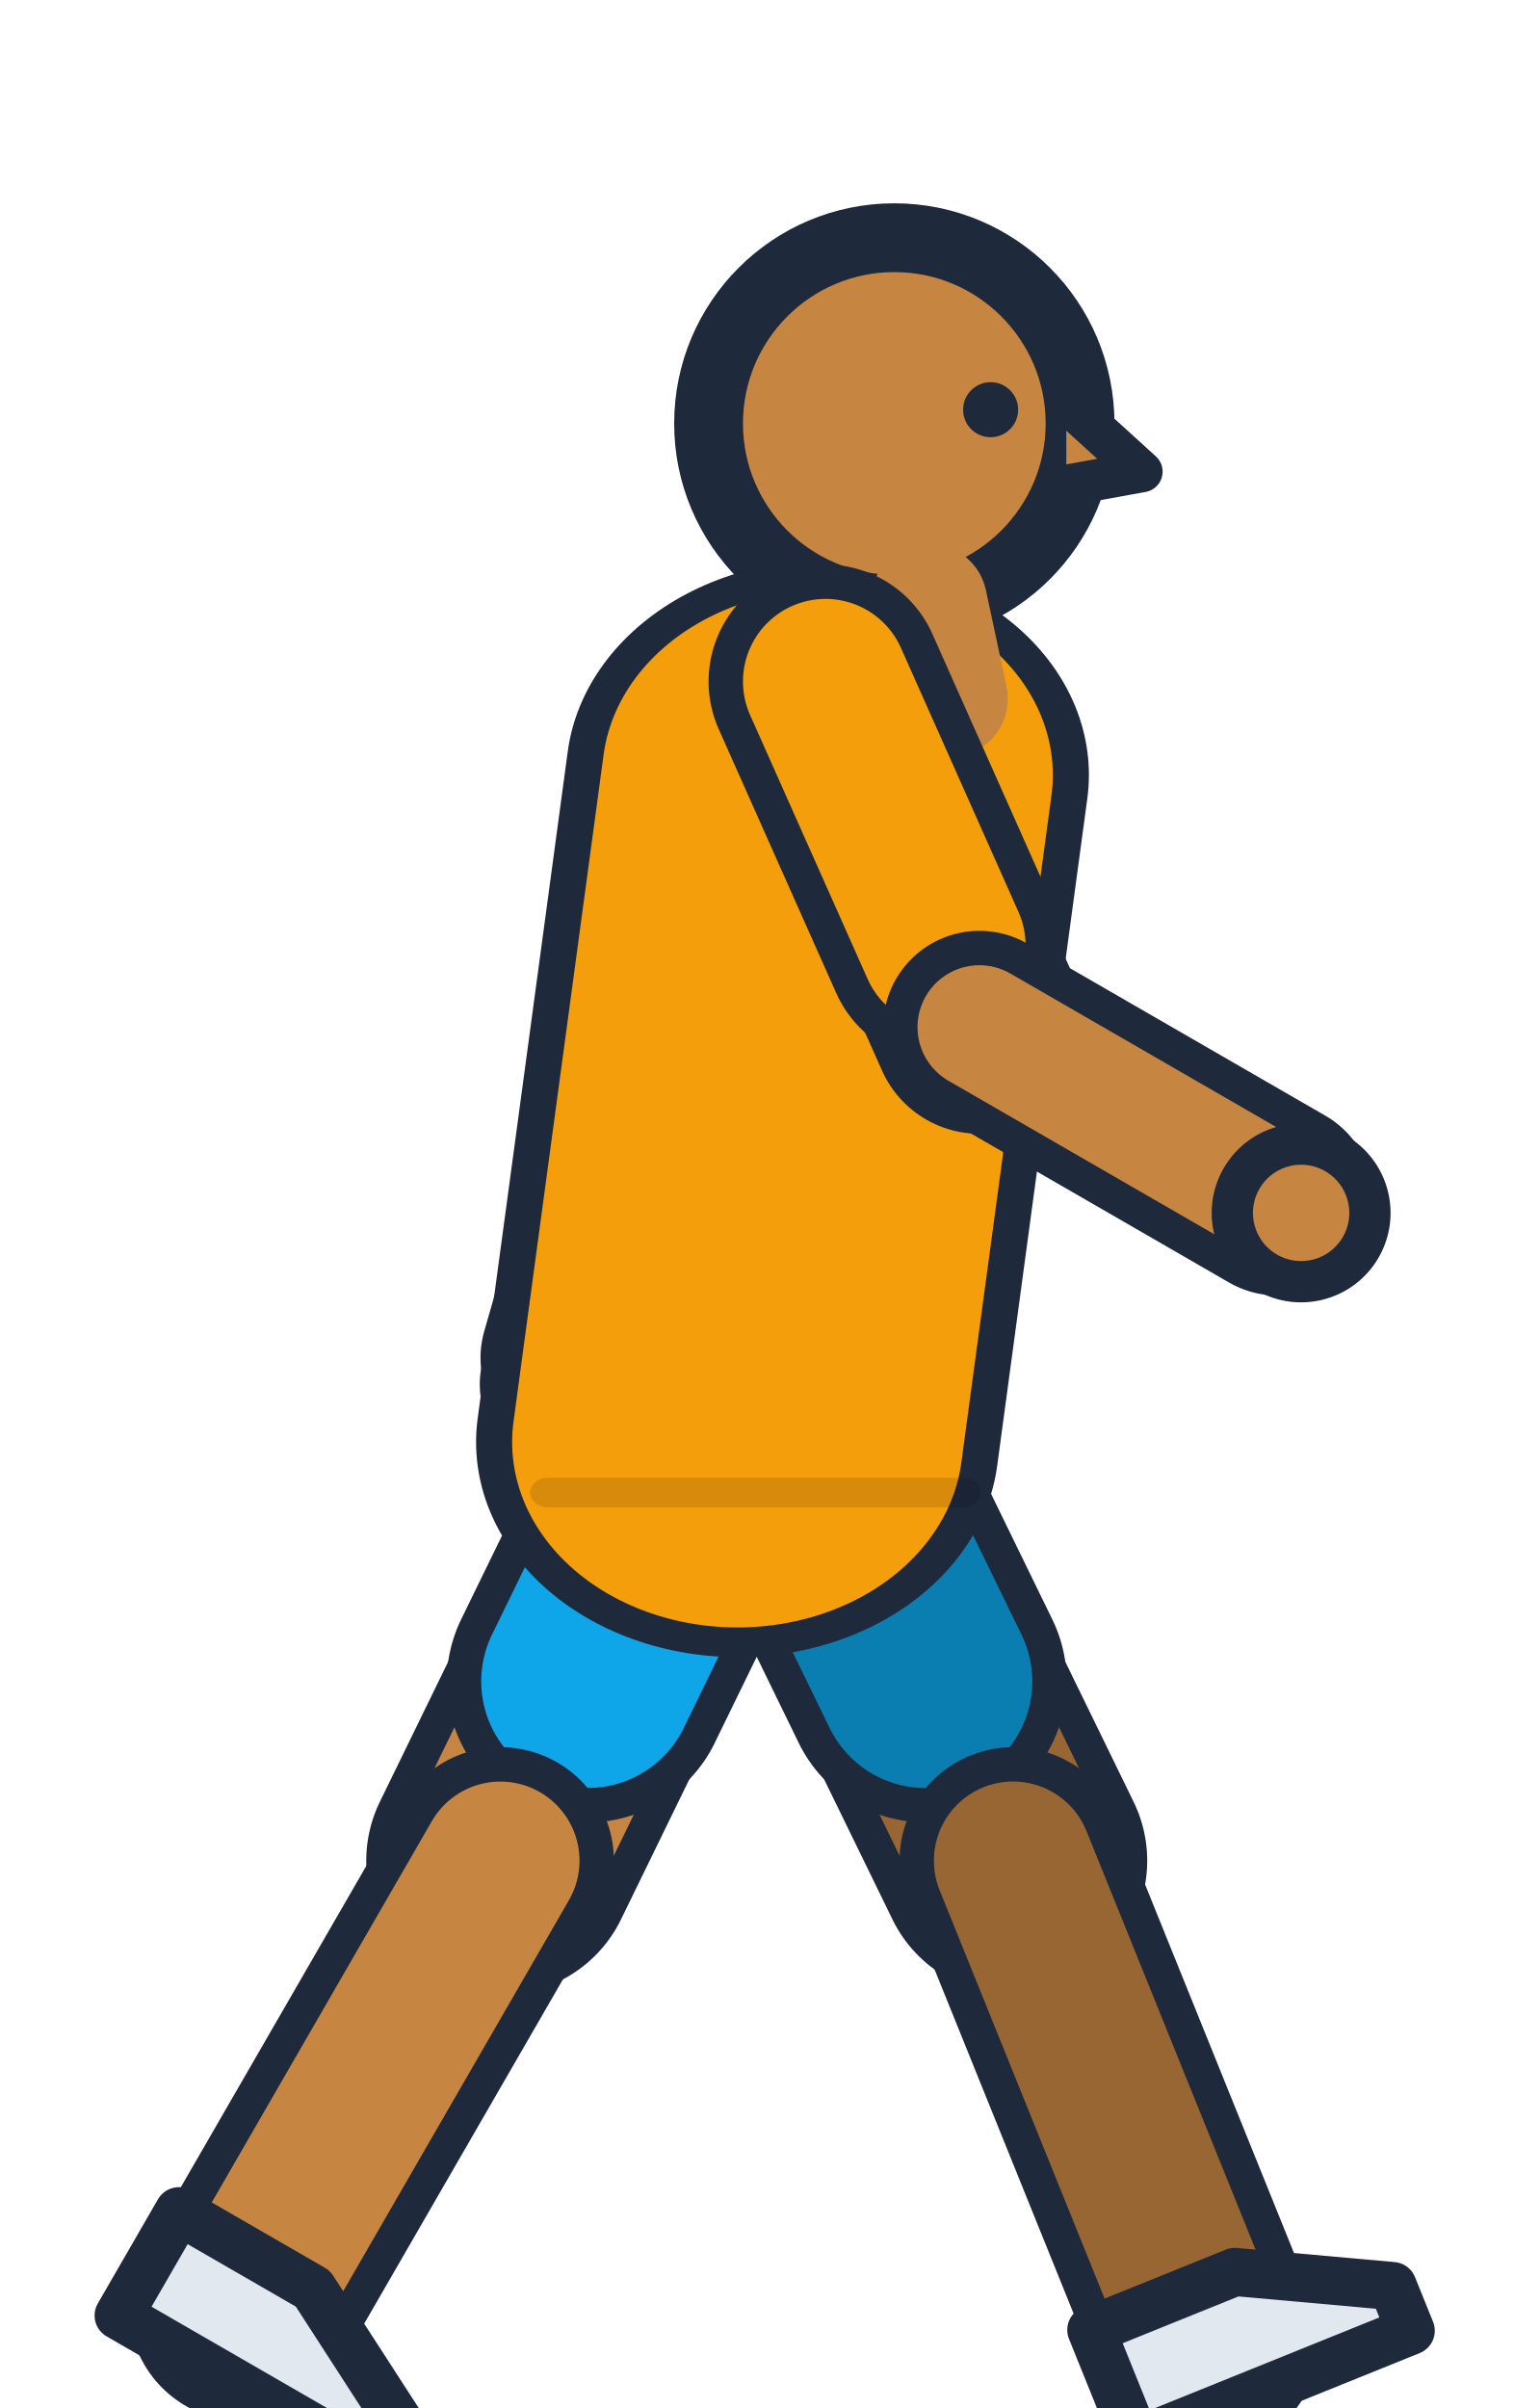
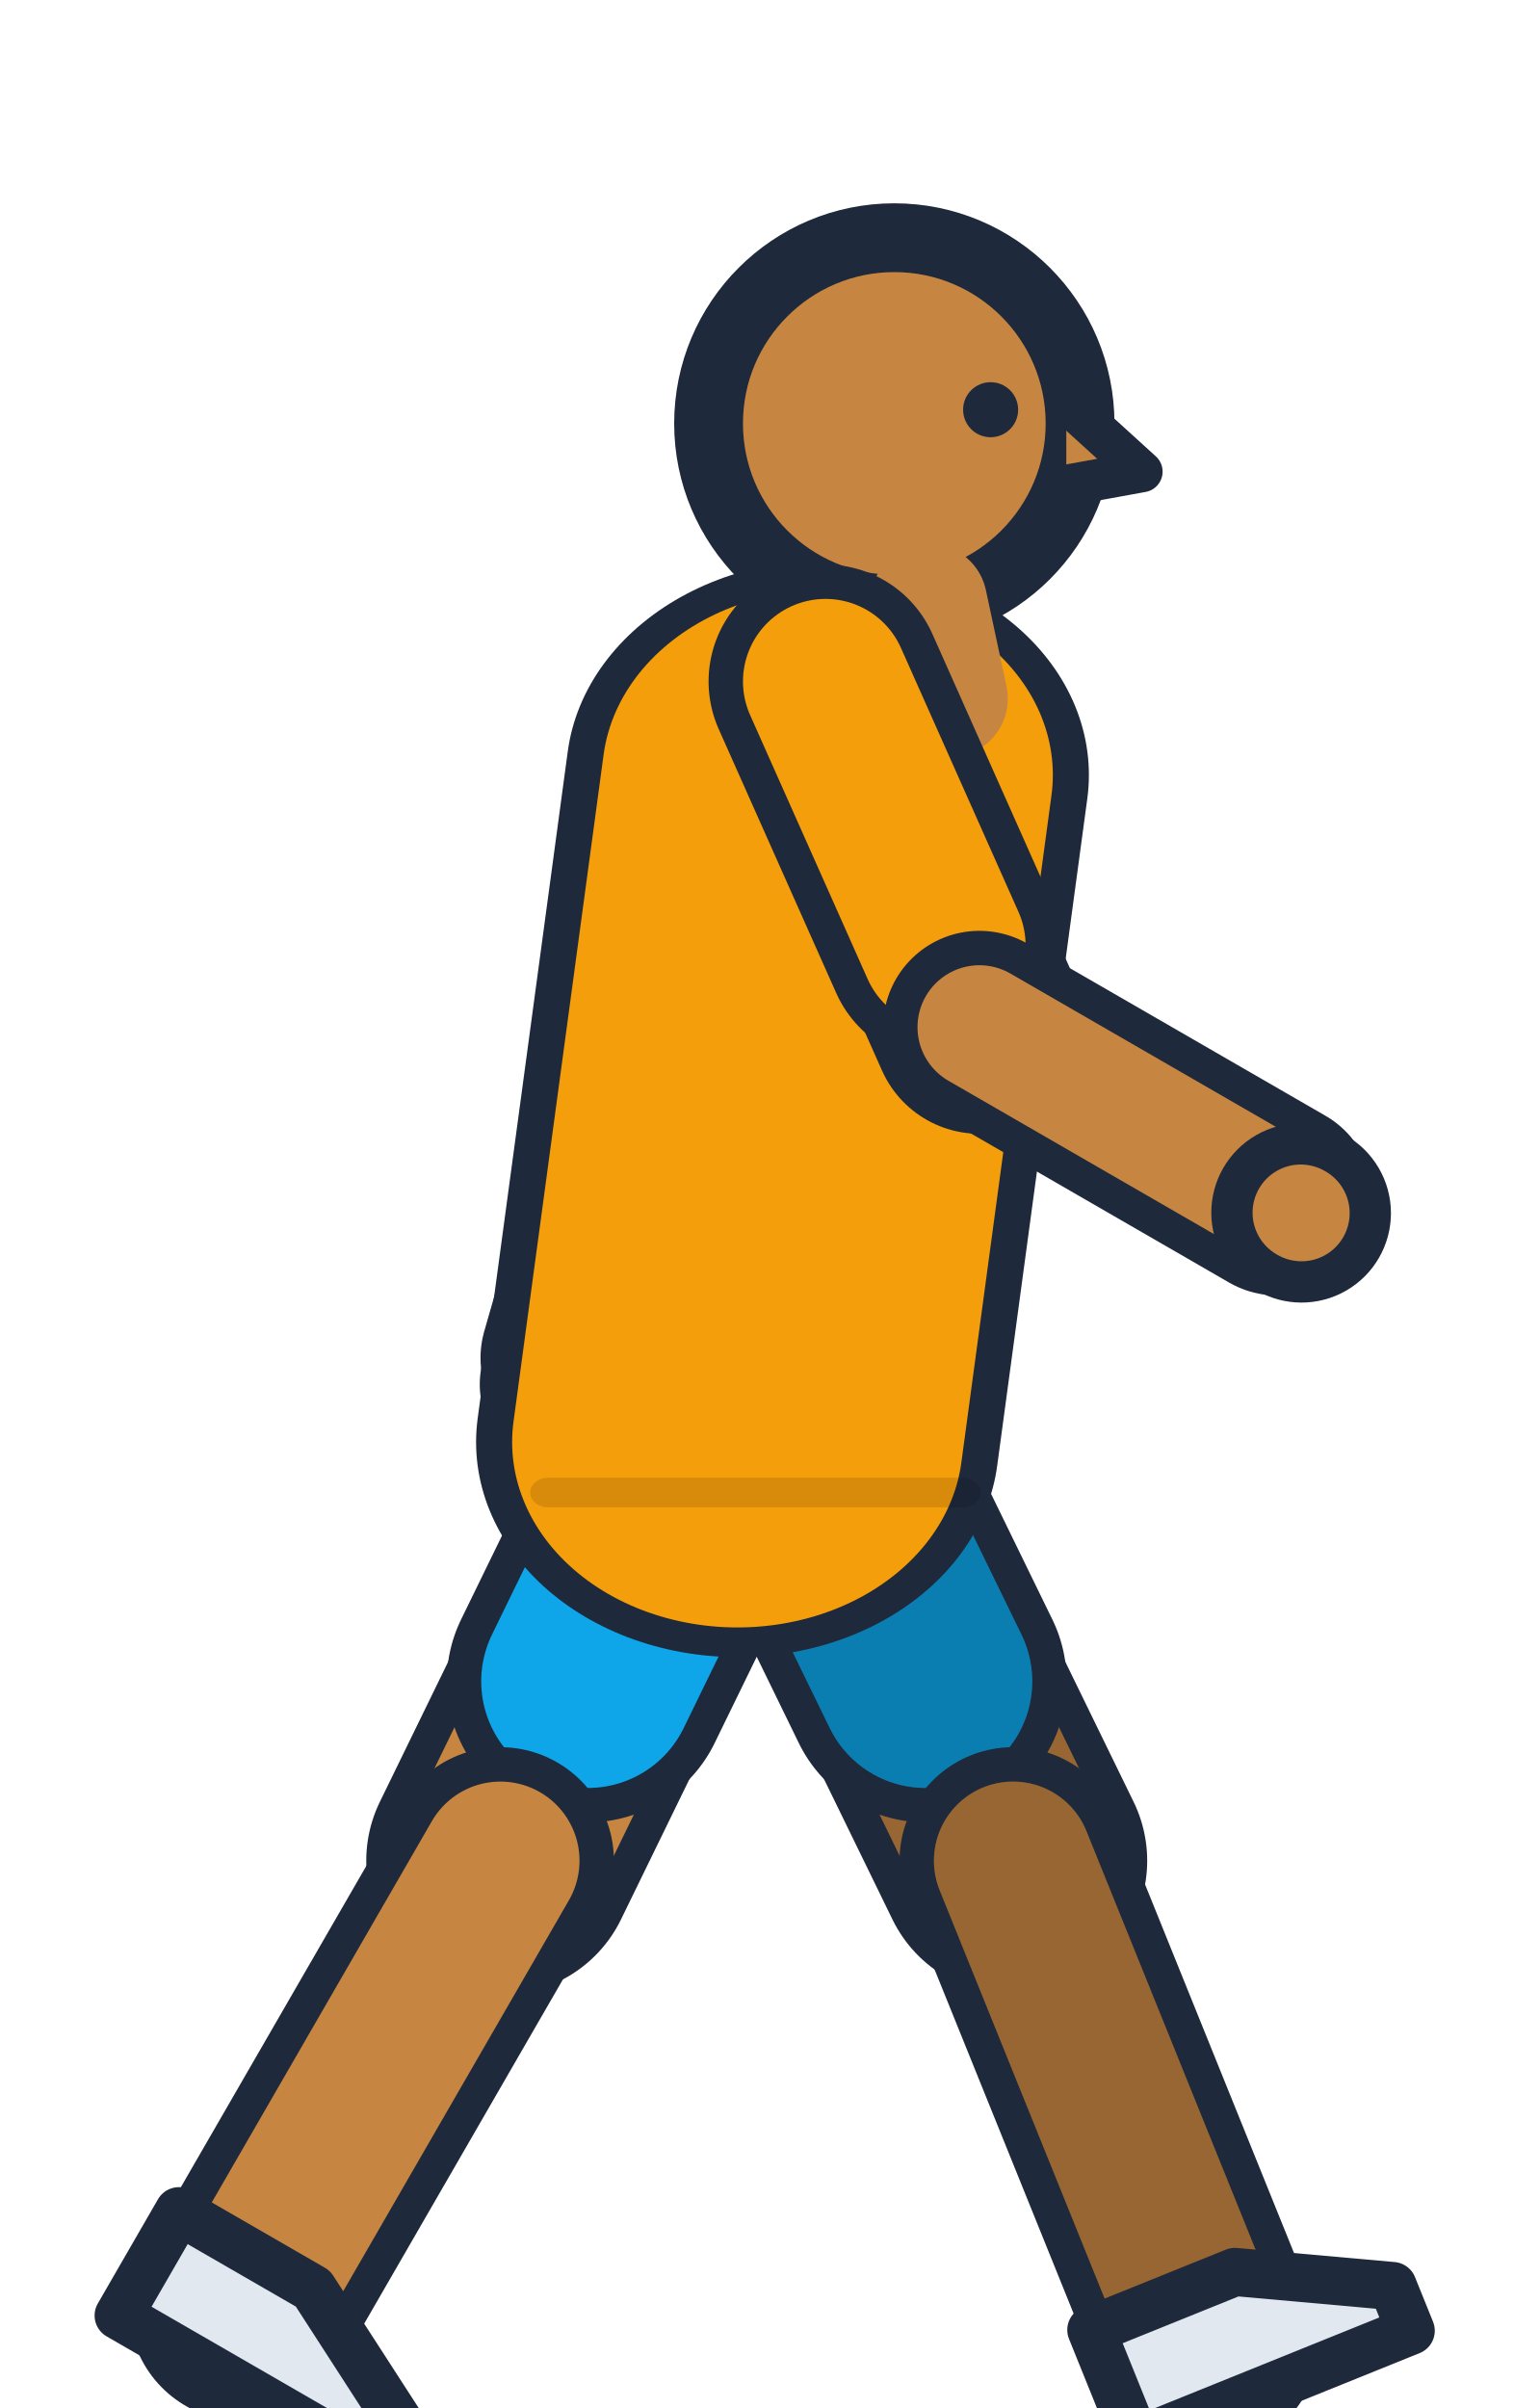
- <svg xmlns="http://www.w3.org/2000/svg" viewBox="0 0 44 70" width="44" height="70">
-   <g id="walker" transform="translate(0 2.81)">
-     <g id="arm-far" transform="rotate(24.00 24 17)">
-       <path d="M24,17L24,28" fill="none" stroke="#1e293b" stroke-width="6.2" stroke-linejoin="round" stroke-linecap="round" />
-       <path d="M24,17L24,28" fill="none" data-tint="skin" stroke="#c68642" stroke-width="4.2" stroke-linejoin="round" stroke-linecap="round" />
-       <path d="M24,17L24,28" fill="none" stroke="#000000" stroke-width="4.2" stroke-linejoin="round" stroke-linecap="round" opacity="0.24" />
-       <path d="M24,17L24,25.4" fill="none" stroke="#1e293b" stroke-width="6.8" stroke-linejoin="round" stroke-linecap="round" />
-       <path d="M24,17L24,25.4" fill="none" data-tint="cloth-top" stroke="#f59e0b" stroke-width="4.8" stroke-linejoin="round" stroke-linecap="round" />
-       <path d="M24,17L24,25.4" fill="none" stroke="#000000" stroke-width="4.8" stroke-linejoin="round" stroke-linecap="round" opacity="0.24" />
-       <g id="forearm-far" transform="rotate(-8.00 24 28)">
-         <path d="M24,28L24,38" fill="none" stroke="#1e293b" stroke-width="5.6" stroke-linejoin="round" stroke-linecap="round" />
-         <path d="M24,28L24,38" fill="none" data-tint="skin" stroke="#c68642" stroke-width="3.6" stroke-linejoin="round" stroke-linecap="round" />
-         <path d="M24,28L24,38" fill="none" stroke="#000000" stroke-width="3.6" stroke-linejoin="round" stroke-linecap="round" opacity="0.24" />
-         <path d="M22,38.8a2,2 0 1,0 4,0a2,2 0 1,0 -4,0z" fill="#c68642" data-tint="skin" stroke="#1e293b" stroke-width="1.2" stroke-linejoin="round" stroke-linecap="round" />
-       </g>
-     </g>
-     <g id="leg-far" transform="rotate(-26.00 22 36)">
-       <path d="M22,36L22,53" fill="none" stroke="#1e293b" stroke-width="7.8" stroke-linejoin="round" stroke-linecap="round" />
-       <path d="M22,36L22,53" fill="none" data-tint="skin" stroke="#c68642" stroke-width="5.8" stroke-linejoin="round" stroke-linecap="round" />
-       <path d="M22,36L22,53" fill="none" stroke="#000000" stroke-width="5.8" stroke-linejoin="round" stroke-linecap="round" opacity="0.24" />
-       <path d="M22,36L22,47.2" fill="none" stroke="#1e293b" stroke-width="8.2" stroke-linejoin="round" stroke-linecap="round" />
-       <path d="M22,36L22,47.2" fill="none" data-tint="cloth-bottom" stroke="#0ea5e9" stroke-width="6.2" stroke-linejoin="round" stroke-linecap="round" />
-       <path d="M22,36L22,47.2" fill="none" stroke="#000000" stroke-width="6.2" stroke-linejoin="round" stroke-linecap="round" opacity="0.24" />
-       <g id="shin-far" transform="rotate(4.00 22 53)">
-         <path d="M22,53L22,68" fill="none" stroke="#1e293b" stroke-width="6.6" stroke-linejoin="round" stroke-linecap="round" />
-         <path d="M22,53L22,68" fill="none" data-tint="skin" stroke="#c68642" stroke-width="4.6" stroke-linejoin="round" stroke-linecap="round" />
-         <path d="M22,53L22,68" fill="none" stroke="#000000" stroke-width="4.6" stroke-linejoin="round" stroke-linecap="round" opacity="0.24" />
-         <path d="M19,66.5H23.5L27.6,68.6V70H19Z" fill="#e2e8f0" data-tint="shoe" stroke="#1e293b" stroke-width="1.4" stroke-linejoin="round" stroke-linecap="round" />
-       </g>
-     </g>
-     <g id="leg-near" transform="rotate(26.00 22 36)">
-       <path d="M22,36L22,53" fill="none" stroke="#1e293b" stroke-width="7.8" stroke-linejoin="round" stroke-linecap="round" />
-       <path d="M22,36L22,53" fill="none" data-tint="skin" stroke="#c68642" stroke-width="5.8" stroke-linejoin="round" stroke-linecap="round" />
-       <path d="M22,36L22,47.2" fill="none" stroke="#1e293b" stroke-width="8.2" stroke-linejoin="round" stroke-linecap="round" />
-       <path d="M22,36L22,47.2" fill="none" data-tint="cloth-bottom" stroke="#0ea5e9" stroke-width="6.2" stroke-linejoin="round" stroke-linecap="round" />
-       <g id="shin-near" transform="rotate(4.00 22 53)">
-         <path d="M22,53L22,68" fill="none" stroke="#1e293b" stroke-width="6.6" stroke-linejoin="round" stroke-linecap="round" />
-         <path d="M22,53L22,68" fill="none" data-tint="skin" stroke="#c68642" stroke-width="4.6" stroke-linejoin="round" stroke-linecap="round" />
-         <path d="M19,66.5H23.5L27.6,68.6V70H19Z" fill="#e2e8f0" data-tint="shoe" stroke="#1e293b" stroke-width="1.4" stroke-linejoin="round" stroke-linecap="round" />
-       </g>
-     </g>
-     <path d="M16.7,37.5a5.2,4.6 0 1,0 10.4,0a5.2,4.6 0 1,0 -10.4,0z" fill="#0ea5e9" data-tint="cloth-bottom" stroke="#1e293b" stroke-width="1.6" stroke-linejoin="round" stroke-linecap="round" />
-     <g id="torso" transform="matrix(1.048,0,0,0.862,-1.093,5.925)">
-       <path d="M21.5,38.5L24,16" fill="none" stroke="#1e293b" stroke-width="14.5" stroke-linejoin="round" stroke-linecap="round" />
-       <path d="M21.5,38.5L24,16" fill="none" data-tint="cloth-top" stroke="#f59e0b" stroke-width="12.5" stroke-linejoin="round" stroke-linecap="round" />
-       <path d="M16.25,40.2H27.75" fill="none" stroke="#000000" stroke-width="1" stroke-linejoin="round" stroke-linecap="round" opacity="0.12" />
-     </g>
-     <g id="head">
-       <path d="M20.6,9.5a5.4,5.4 0 1,0 10.8,0a5.4,5.4 0 1,0 -10.8,0z" fill="#c68642" data-tint="skin" stroke="#1e293b" stroke-width="2" stroke-linejoin="round" stroke-linecap="round" />
-       <path d="M31,8.9L33.2,10.9L31,11.3" fill="#c68642" data-tint="skin" stroke="#1e293b" stroke-width="1.2" stroke-linejoin="round" stroke-linecap="round" />
-       <path d="M28,9.1a0.8,0.8 0 1,0 1.6,0a0.8,0.8 0 1,0 -1.6,0z" fill="#1e293b" />
-       <path d="M27,14.7L27.6,17.5" fill="none" data-tint="skin" stroke="#c68642" stroke-width="3.4" stroke-linejoin="round" stroke-linecap="round" />
-     </g>
-     <g id="arm-near" transform="rotate(-24.00 24 17)">
-       <path d="M24,17L24,28" fill="none" stroke="#1e293b" stroke-width="6.2" stroke-linejoin="round" stroke-linecap="round" />
-       <path d="M24,17L24,28" fill="none" data-tint="skin" stroke="#c68642" stroke-width="4.2" stroke-linejoin="round" stroke-linecap="round" />
-       <path d="M24,17L24,25.4" fill="none" stroke="#1e293b" stroke-width="6.8" stroke-linejoin="round" stroke-linecap="round" />
-       <path d="M24,17L24,25.4" fill="none" data-tint="cloth-top" stroke="#f59e0b" stroke-width="4.8" stroke-linejoin="round" stroke-linecap="round" />
-       <g id="forearm-near" transform="rotate(-36.00 24 28)">
-         <path d="M24,28L24,38" fill="none" stroke="#1e293b" stroke-width="5.6" stroke-linejoin="round" stroke-linecap="round" />
-         <path d="M24,28L24,38" fill="none" data-tint="skin" stroke="#c68642" stroke-width="3.6" stroke-linejoin="round" stroke-linecap="round" />
-         <path d="M22,38.8a2,2 0 1,0 4,0a2,2 0 1,0 -4,0z" fill="#c68642" data-tint="skin" stroke="#1e293b" stroke-width="1.2" stroke-linejoin="round" stroke-linecap="round" />
-       </g>
-     </g>
+ <svg xmlns="http://www.w3.org/2000/svg" width="44" height="70" viewBox="0 0 44 70">
+   <g stroke-linecap="round" stroke-linejoin="round">
+     <path fill="none" stroke="#1e293b" stroke-width="6.2" d="m24 19.81-4.474 10.049" />
+     <path fill="none" stroke="#c68642" stroke-width="4.2" d="m24 19.81-4.474 10.049" data-tint="skin" />
+     <path fill="none" stroke="#000" stroke-width="4.2" d="m24 19.81-4.474 10.049" opacity=".24" />
+     <path fill="none" stroke="#1e293b" stroke-width="6.8" d="m24 19.81-3.417 7.674" />
+     <path fill="none" stroke="#f59e0b" stroke-width="4.8" d="m24 19.81-3.417 7.674" data-tint="cloth-top" />
+     <path fill="none" stroke="#000" stroke-width="4.8" d="m24 19.81-3.417 7.674" opacity=".24" />
+     <path fill="none" stroke="#1e293b" stroke-width="5.6" d="m19.526 29.859-2.756 9.613" />
+     <path fill="none" stroke="#c68642" stroke-width="3.6" d="m19.526 29.859-2.756 9.613" data-tint="skin" />
+     <path fill="none" stroke="#000" stroke-width="3.6" d="m19.526 29.859-2.756 9.613" opacity=".24" />
+     <path fill="#c68642" stroke="#1e293b" stroke-width="1.2" d="M14.626 39.69a2 2 0 1 0 3.846 1.102 2 2 0 1 0-3.846-1.103" data-tint="skin" />
+   </g>
+   <g stroke-linecap="round" stroke-linejoin="round">
+     <path fill="none" stroke="#1e293b" stroke-width="7.8" d="m22 38.81 7.452 15.28" />
+     <path fill="none" stroke="#c68642" stroke-width="5.8" d="m22 38.81 7.452 15.28" data-tint="skin" />
+     <path fill="none" stroke="#000" stroke-width="5.8" d="m22 38.81 7.452 15.28" opacity=".24" />
+     <path fill="none" stroke="#1e293b" stroke-width="8.2" d="m22 38.81 4.91 10.066" />
+     <path fill="none" stroke="#0ea5e9" stroke-width="6.2" d="m22 38.81 4.91 10.066" data-tint="cloth-bottom" />
+     <path fill="none" stroke="#000" stroke-width="6.2" d="m22 38.81 4.91 10.066" opacity=".24" />
+     <path fill="none" stroke="#1e293b" stroke-width="6.6" d="m29.452 54.09 5.62 13.907" />
+     <path fill="none" stroke="#c68642" stroke-width="4.6" d="m29.452 54.09 5.62 13.907" data-tint="skin" />
+     <path fill="none" stroke="#000" stroke-width="4.6" d="m29.452 54.09 5.62 13.907" opacity=".24" />
+     <path fill="#e2e8f0" stroke="#1e293b" stroke-width="1.4" d="m31.728 67.73 4.172-1.685 4.588.41.525 1.299-7.974 3.221Z" data-tint="shoe" />
+   </g>
+   <g stroke-linecap="round" stroke-linejoin="round">
+     <path fill="none" stroke="#1e293b" stroke-width="7.8" d="m22 38.81-7.452 15.28" />
+     <path fill="none" stroke="#c68642" stroke-width="5.8" d="m22 38.81-7.452 15.28" data-tint="skin" />
+     <path fill="none" stroke="#1e293b" stroke-width="8.2" d="m22 38.81-4.91 10.066" />
+     <path fill="none" stroke="#0ea5e9" stroke-width="6.2" d="m22 38.81-4.91 10.066" data-tint="cloth-bottom" />
+     <path fill="none" stroke="#1e293b" stroke-width="6.6" d="m14.548 54.09-7.5 12.99" />
+     <path fill="none" stroke="#c68642" stroke-width="4.6" d="m14.548 54.09-7.5 12.99" data-tint="skin" />
+     <path fill="#e2e8f0" stroke="#1e293b" stroke-width="1.4" d="m5.2 64.28 3.897 2.25 2.5 3.87-.7 1.212-7.447-4.3Z" data-tint="shoe" />
+   </g>
+   <path fill="#0ea5e9" stroke="#1e293b" stroke-linecap="round" stroke-linejoin="round" stroke-width="1.6" d="M16.7 40.31a5.2 4.6 0 1 0 10.4 0 5.2 4.6 0 1 0-10.4 0" data-tint="cloth-bottom" />
+   <g fill="none" stroke-linecap="round" stroke-linejoin="round">
+     <path stroke="#1e293b" stroke-width="14.5" d="M21.5 38.5 24 16" transform="matrix(1.048 0 0 .862 -1.093 8.735)" />
+     <path stroke="#f59e0b" stroke-width="12.5" d="M21.5 38.5 24 16" data-tint="cloth-top" transform="matrix(1.048 0 0 .862 -1.093 8.735)" />
+     <path stroke="#000" d="M16.25 40.2h11.5" opacity=".12" transform="matrix(1.048 0 0 .862 -1.093 8.735)" />
+   </g>
+   <path fill="#c68642" stroke="#1e293b" stroke-linecap="round" stroke-linejoin="round" stroke-width="2" d="M20.6 12.31a5.4 5.4 0 1 0 10.8 0 5.4 5.4 0 1 0-10.8 0" data-tint="skin" />
+   <path fill="#c68642" stroke="#1e293b" stroke-linecap="round" stroke-linejoin="round" stroke-width="1.2" d="m31 11.71 2.2 2-2.2.4" data-tint="skin" />
+   <path fill="#1e293b" d="M28 11.91a.8.8 0 1 0 1.6 0 .8.8 0 1 0-1.6 0" />
+   <path fill="none" stroke="#c68642" stroke-linecap="round" stroke-linejoin="round" stroke-width="3.4" d="m27 17.51.6 2.8" data-tint="skin" />
+   <g stroke-linecap="round" stroke-linejoin="round">
+     <path fill="none" stroke="#1e293b" stroke-width="6.2" d="m24 19.81 4.474 10.049" />
+     <path fill="none" stroke="#c68642" stroke-width="4.2" d="m24 19.81 4.474 10.049" data-tint="skin" />
+     <path fill="none" stroke="#1e293b" stroke-width="6.8" d="m24 19.81 3.417 7.674" />
+     <path fill="none" stroke="#f59e0b" stroke-width="4.8" d="m24 19.81 3.417 7.674" data-tint="cloth-top" />
+     <path fill="none" stroke="#1e293b" stroke-width="5.6" d="m28.474 29.859 8.66 5" />
+     <path fill="none" stroke="#c68642" stroke-width="3.6" d="m28.474 29.859 8.66 5" data-tint="skin" />
+     <path fill="#c68642" stroke="#1e293b" stroke-width="1.2" d="M36.827 36.991a2 2 0 1 0 2-3.464 2 2 0 1 0-2 3.464" data-tint="skin" />
  </g>
</svg>
